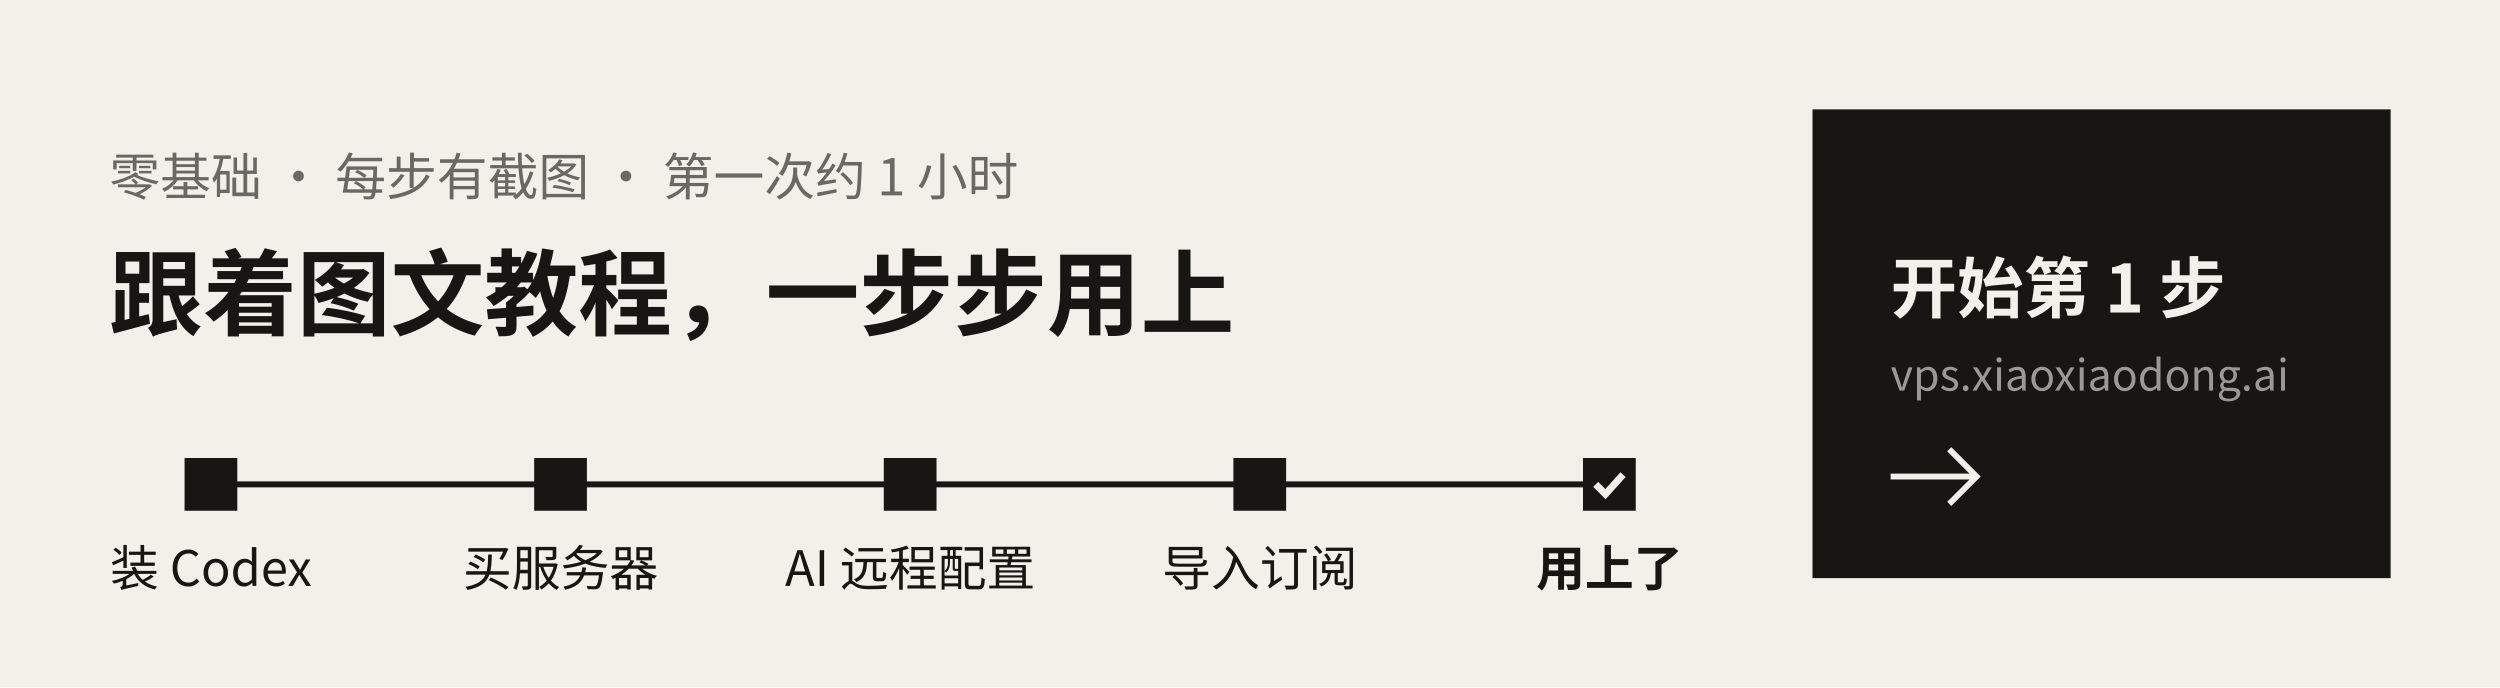
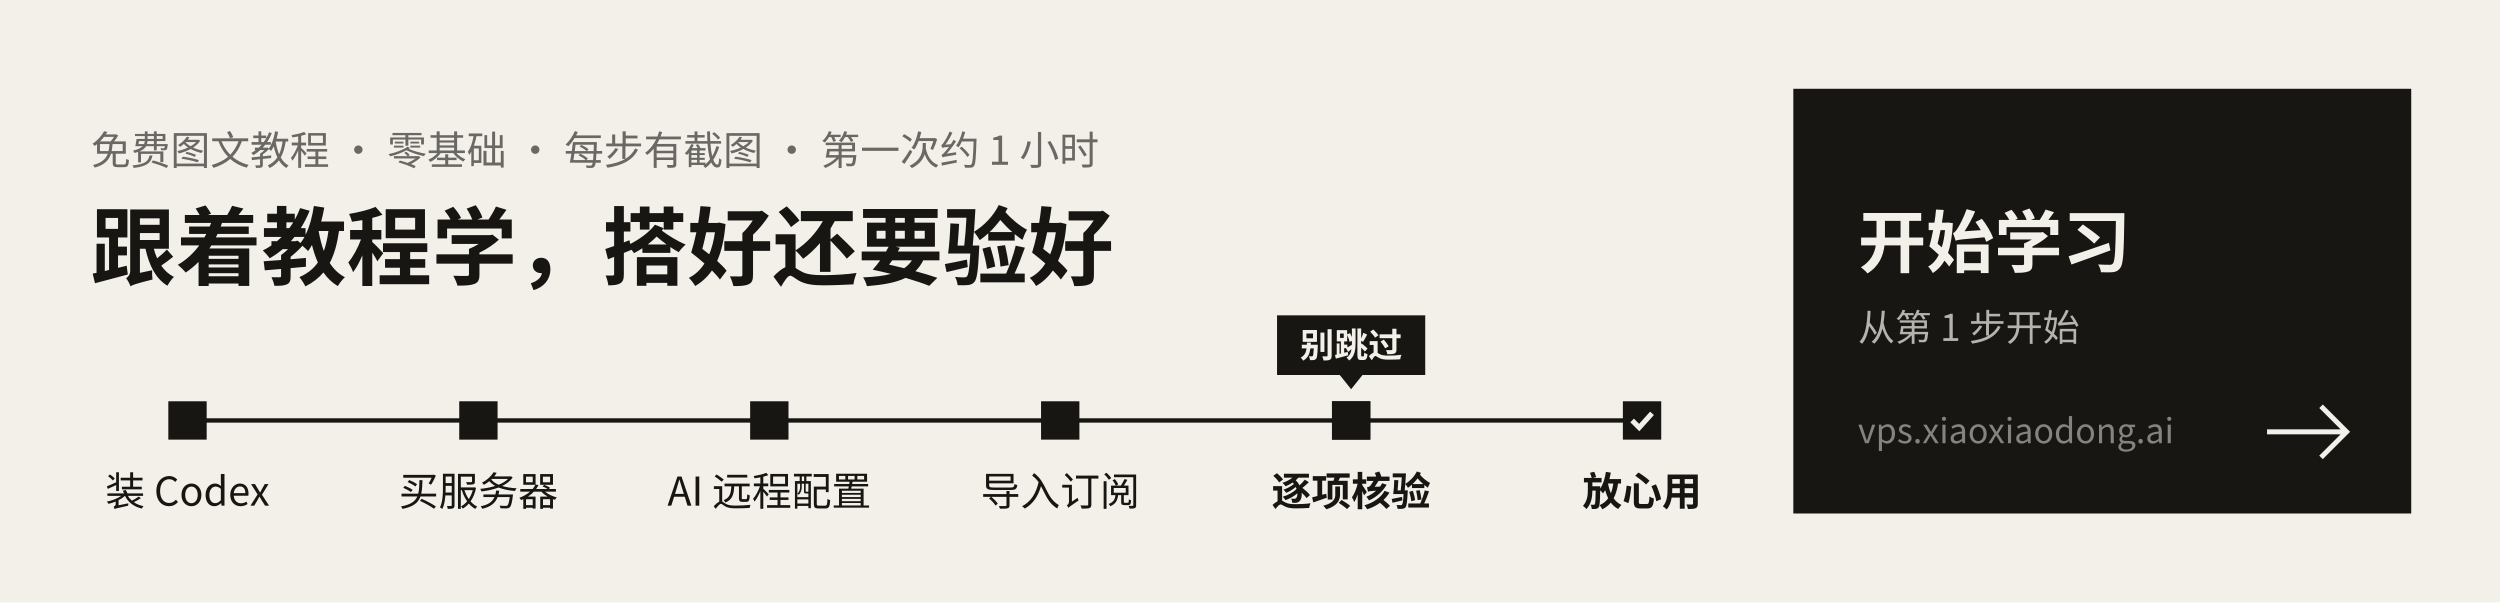
- <svg xmlns="http://www.w3.org/2000/svg" width="640" height="176" viewBox="0 0 640 176" role="img" aria-label="跟着图文教程，一步步用上">
+ <svg xmlns="http://www.w3.org/2000/svg" width="880" height="212" viewBox="0 0 880 212" role="img" aria-label="跟着教程学，搭好还要验好">
  <style>
- .track{stroke-dasharray:358;animation:fill 7s linear infinite}
- @keyframes fill{0%{stroke-dashoffset:358;opacity:1}62%{stroke-dashoffset:0}92%{stroke-dashoffset:0;opacity:1}100%{stroke-dashoffset:0;opacity:0}}
- .arrow{animation:nudge 1.4s ease-in-out infinite}
- @keyframes nudge{0%,100%{transform:translateX(0)}50%{transform:translateX(5px)}}
- .shine{animation:shine 7s ease-in-out infinite}
- @keyframes shine{0%,62%{transform:translateX(-80px)}76%,100%{transform:translateX(228px)}}
- .ok{animation:ok 7s ease infinite}
+ .track{stroke-dasharray:512;animation:fill 8s linear infinite}
+ @keyframes fill{0%{stroke-dashoffset:512;opacity:1}62%{stroke-dashoffset:0}92%{stroke-dashoffset:0;opacity:1}100%{stroke-dashoffset:0;opacity:0}}
+ .arrow{animation:nudge 1.2s ease-in-out infinite}
+ @keyframes nudge{0%,100%{transform:translateX(0)}50%{transform:translateX(6px)}}
+ .shine{animation:shine 8s ease-in-out infinite}
+ @keyframes shine{0%,62%{transform:translateX(-90px)}76%,100%{transform:translateX(306px)}}
+ .ring{transform-box:fill-box;transform-origin:center;animation:ring 2s ease-out infinite}
+ @keyframes ring{0%{transform:scale(1);opacity:.55}100%{transform:scale(1.09,1.12);opacity:0}}
+ .ok{animation:ok 8s ease infinite}
@keyframes ok{0%,62%{opacity:0}66%,92%{opacity:1}100%{opacity:0}}
- .n0{animation:n0 7s steps(1,end) infinite}
+ .vr{transform-box:fill-box;transform-origin:center;animation:vr 8s ease-out infinite}
+ @keyframes vr{0%,49.6%{transform:scale(1);opacity:0}50.6%{opacity:.8}63.6%,100%{transform:scale(2.6);opacity:0}}
+ .n0{animation:n0 8s steps(1,end) infinite}
@keyframes n0{0%{fill-opacity:0}0%{fill-opacity:1}92%{fill-opacity:1}100%{fill-opacity:0}}
- .l0{animation:l0 7s ease infinite}
+ .l0{animation:l0 8s ease infinite}
@keyframes l0{0%{opacity:.4}0%{opacity:.4}3%{opacity:1}92%{opacity:1}100%{opacity:.4}}
- .n1{animation:n1 7s steps(1,end) infinite}
- @keyframes n1{0%{fill-opacity:0}15.5%{fill-opacity:1}92%{fill-opacity:1}100%{fill-opacity:0}}
- .l1{animation:l1 7s ease infinite}
- @keyframes l1{0%{opacity:.4}15.4%{opacity:.4}18.5%{opacity:1}92%{opacity:1}100%{opacity:.4}}
- .n2{animation:n2 7s steps(1,end) infinite}
- @keyframes n2{0%{fill-opacity:0}31%{fill-opacity:1}92%{fill-opacity:1}100%{fill-opacity:0}}
- .l2{animation:l2 7s ease infinite}
- @keyframes l2{0%{opacity:.4}30.9%{opacity:.4}34%{opacity:1}92%{opacity:1}100%{opacity:.4}}
- .n3{animation:n3 7s steps(1,end) infinite}
- @keyframes n3{0%{fill-opacity:0}46.5%{fill-opacity:1}92%{fill-opacity:1}100%{fill-opacity:0}}
- .l3{animation:l3 7s ease infinite}
- @keyframes l3{0%{opacity:.4}46.4%{opacity:.4}49.5%{opacity:1}92%{opacity:1}100%{opacity:.4}}
- .n4{animation:n4 7s steps(1,end) infinite}
- @keyframes n4{0%{fill-opacity:0}62%{fill-opacity:1}92%{fill-opacity:1}100%{fill-opacity:0}}
- .l4{animation:l4 7s ease infinite}
- @keyframes l4{0%{opacity:.4}61.9%{opacity:.4}65%{opacity:1}92%{opacity:1}100%{opacity:.4}}
- @media (prefers-reduced-motion:reduce){*{animation:none!important}}
+ .n1{animation:n1 8s steps(1,end) infinite}
+ @keyframes n1{0%{fill-opacity:0}12.4%{fill-opacity:1}92%{fill-opacity:1}100%{fill-opacity:0}}
+ .l1{animation:l1 8s ease infinite}
+ @keyframes l1{0%{opacity:.4}12.3%{opacity:.4}15.4%{opacity:1}92%{opacity:1}100%{opacity:.4}}
+ .n2{animation:n2 8s steps(1,end) infinite}
+ @keyframes n2{0%{fill-opacity:0}24.8%{fill-opacity:1}92%{fill-opacity:1}100%{fill-opacity:0}}
+ .l2{animation:l2 8s ease infinite}
+ @keyframes l2{0%{opacity:.4}24.7%{opacity:.4}27.8%{opacity:1}92%{opacity:1}100%{opacity:.4}}
+ .n3{animation:n3 8s steps(1,end) infinite}
+ @keyframes n3{0%{fill-opacity:0}37.2%{fill-opacity:1}92%{fill-opacity:1}100%{fill-opacity:0}}
+ .l3{animation:l3 8s ease infinite}
+ @keyframes l3{0%{opacity:.4}37.1%{opacity:.4}40.2%{opacity:1}92%{opacity:1}100%{opacity:.4}}
+ .n4{animation:n4 8s steps(1,end) infinite}
+ @keyframes n4{0%{fill-opacity:0}49.6%{fill-opacity:1}92%{fill-opacity:1}100%{fill-opacity:0}}
+ .l4{animation:l4 8s ease infinite}
+ @keyframes l4{0%{opacity:.4}49.5%{opacity:.4}52.6%{opacity:1}92%{opacity:1}100%{opacity:.4}}
+ .n5{animation:n5 8s steps(1,end) infinite}
+ @keyframes n5{0%{fill-opacity:0}62%{fill-opacity:1}92%{fill-opacity:1}100%{fill-opacity:0}}
+ .l5{animation:l5 8s ease infinite}
+ @keyframes l5{0%{opacity:.4}61.9%{opacity:.4}65%{opacity:1}92%{opacity:1}100%{opacity:.4}}
+ @media (prefers-reduced-motion:reduce){*{animation:none!important}.ring,.vr{opacity:0}}
</style>
  <defs>
    <clipPath id="cc">
-       <rect x="464" y="28" width="148" height="120" />
+       <rect x="632" y="32" width="216" height="148" />
    </clipPath>
    <linearGradient id="sg" x1="0" x2="1">
      <stop offset="0" stop-color="#f3f0ea" stop-opacity="0" />
      <stop offset=".5" stop-color="#f3f0ea" stop-opacity=".1" />
      <stop offset="1" stop-color="#f3f0ea" stop-opacity="0" />
    </linearGradient>
  </defs>
-   <rect width="640" height="176" fill="#f3f0ea" />
-   <text x="28" y="50" font-family="-apple-system,BlinkMacSystemFont,'Segoe UI','PingFang SC','Hiragino Sans','Apple SD Gothic Neo','Malgun Gothic','Microsoft YaHei','Noto Sans CJK SC','Noto Sans Arabic','Noto Sans',Helvetica,Arial,sans-serif" font-size="13" font-weight="400" fill="#171612" fill-opacity=".62" text-anchor="start">零基础 · 每步有截图 · 第一次约 1 小时</text>
-   <text x="28" y="84" font-family="-apple-system,BlinkMacSystemFont,'Segoe UI','PingFang SC','Hiragino Sans','Apple SD Gothic Neo','Malgun Gothic','Microsoft YaHei','Noto Sans CJK SC','Noto Sans Arabic','Noto Sans',Helvetica,Arial,sans-serif" font-size="24" font-weight="700" fill="#171612" text-anchor="start">跟着图文教程，一步步用上</text>
-   <line x1="54" y1="124" x2="412" y2="124" stroke="#171612" stroke-opacity=".22" stroke-width="1.5" />
-   <line class="track" x1="54" y1="124" x2="412" y2="124" stroke="#171612" stroke-width="1.5" />
-   <rect class="n0" x="48" y="118" width="12" height="12" fill="#171612" stroke="#171612" stroke-width="1.5" />
-   <text x="54" y="150" font-family="-apple-system,BlinkMacSystemFont,'Segoe UI','PingFang SC','Hiragino Sans','Apple SD Gothic Neo','Malgun Gothic','Microsoft YaHei','Noto Sans CJK SC','Noto Sans Arabic','Noto Sans',Helvetica,Arial,sans-serif" font-size="12.5" font-weight="500" class="l0" fill="#171612" text-anchor="middle">装 Codex</text>
-   <rect class="n1" x="137.5" y="118" width="12" height="12" fill="#171612" stroke="#171612" stroke-width="1.5" />
-   <text x="143.5" y="150" font-family="-apple-system,BlinkMacSystemFont,'Segoe UI','PingFang SC','Hiragino Sans','Apple SD Gothic Neo','Malgun Gothic','Microsoft YaHei','Noto Sans CJK SC','Noto Sans Arabic','Noto Sans',Helvetica,Arial,sans-serif" font-size="12.5" font-weight="500" class="l1" fill="#171612" text-anchor="middle">买服务器</text>
-   <rect class="n2" x="227" y="118" width="12" height="12" fill="#171612" stroke="#171612" stroke-width="1.5" />
-   <text x="233" y="150" font-family="-apple-system,BlinkMacSystemFont,'Segoe UI','PingFang SC','Hiragino Sans','Apple SD Gothic Neo','Malgun Gothic','Microsoft YaHei','Noto Sans CJK SC','Noto Sans Arabic','Noto Sans',Helvetica,Arial,sans-serif" font-size="12.5" font-weight="500" class="l2" fill="#171612" text-anchor="middle">AI 远程配置</text>
-   <rect class="n3" x="316.5" y="118" width="12" height="12" fill="#171612" stroke="#171612" stroke-width="1.5" />
-   <text x="322.5" y="150" font-family="-apple-system,BlinkMacSystemFont,'Segoe UI','PingFang SC','Hiragino Sans','Apple SD Gothic Neo','Malgun Gothic','Microsoft YaHei','Noto Sans CJK SC','Noto Sans Arabic','Noto Sans',Helvetica,Arial,sans-serif" font-size="12.5" font-weight="500" class="l3" fill="#171612" text-anchor="middle">导入订阅</text>
-   <rect class="n4" x="406" y="118" width="12" height="12" fill="#171612" stroke="#171612" stroke-width="1.5" />
-   <path class="ok" d="M408.5 124l2.5 2.5 4.5-5" fill="none" stroke="#f3f0ea" stroke-width="1.8" stroke-linejoin="miter" />
-   <text x="412" y="150" font-family="-apple-system,BlinkMacSystemFont,'Segoe UI','PingFang SC','Hiragino Sans','Apple SD Gothic Neo','Malgun Gothic','Microsoft YaHei','Noto Sans CJK SC','Noto Sans Arabic','Noto Sans',Helvetica,Arial,sans-serif" font-size="12.5" font-weight="700" class="l4" fill="#171612" text-anchor="middle">用上了</text>
-   <rect x="464" y="28" width="148" height="120" fill="#171612" />
+   <rect width="880" height="212" fill="#f3f0ea" />
+   <text x="32" y="58" font-family="-apple-system,BlinkMacSystemFont,'Segoe UI','PingFang SC','Hiragino Sans','Apple SD Gothic Neo','Malgun Gothic','Microsoft YaHei','Noto Sans CJK SC','Noto Sans Arabic','Noto Sans',Helvetica,Arial,sans-serif" font-size="14" font-weight="400" fill="#171612" fill-opacity=".62">免费图文教程 · 零基础 · 每步有截图 · 第一次约 1 小时</text>
+   <text x="32" y="98" font-family="-apple-system,BlinkMacSystemFont,'Segoe UI','PingFang SC','Hiragino Sans','Apple SD Gothic Neo','Malgun Gothic','Microsoft YaHei','Noto Sans CJK SC','Noto Sans Arabic','Noto Sans',Helvetica,Arial,sans-serif" font-size="30" font-weight="700" fill="#171612">跟着教程学，搭好还要验好</text>
+   <line x1="66" y1="148" x2="578" y2="148" stroke="#171612" stroke-opacity=".22" stroke-width="1.5" />
+   <line class="track" x1="66" y1="148" x2="578" y2="148" stroke="#171612" stroke-width="1.5" />
+   <rect x="449.52" y="111" width="52.16" height="21" fill="#171612" />
+   <path d="M471.6 132l4 5 4-5z" fill="#171612" />
+   <text x="475.6" y="125.82" font-family="-apple-system,BlinkMacSystemFont,'Segoe UI','PingFang SC','Hiragino Sans','Apple SD Gothic Neo','Malgun Gothic','Microsoft YaHei','Noto Sans CJK SC','Noto Sans Arabic','Noto Sans',Helvetica,Arial,sans-serif" font-size="12" font-weight="700" fill="#f3f0ea" text-anchor="middle">别跳过</text>
+   <rect class="n0" x="60" y="142" width="12" height="12" fill="#171612" stroke="#171612" stroke-width="1.5" />
+   <text x="66" y="178" font-family="-apple-system,BlinkMacSystemFont,'Segoe UI','PingFang SC','Hiragino Sans','Apple SD Gothic Neo','Malgun Gothic','Microsoft YaHei','Noto Sans CJK SC','Noto Sans Arabic','Noto Sans',Helvetica,Arial,sans-serif" font-size="14" font-weight="500" class="l0" fill="#171612" text-anchor="middle">装 Codex</text>
+   <rect class="n1" x="162.4" y="142" width="12" height="12" fill="#171612" stroke="#171612" stroke-width="1.5" />
+   <text x="168.4" y="178" font-family="-apple-system,BlinkMacSystemFont,'Segoe UI','PingFang SC','Hiragino Sans','Apple SD Gothic Neo','Malgun Gothic','Microsoft YaHei','Noto Sans CJK SC','Noto Sans Arabic','Noto Sans',Helvetica,Arial,sans-serif" font-size="14" font-weight="500" class="l1" fill="#171612" text-anchor="middle">买服务器</text>
+   <rect class="n2" x="264.8" y="142" width="12" height="12" fill="#171612" stroke="#171612" stroke-width="1.5" />
+   <text x="270.8" y="178" font-family="-apple-system,BlinkMacSystemFont,'Segoe UI','PingFang SC','Hiragino Sans','Apple SD Gothic Neo','Malgun Gothic','Microsoft YaHei','Noto Sans CJK SC','Noto Sans Arabic','Noto Sans',Helvetica,Arial,sans-serif" font-size="14" font-weight="500" class="l2" fill="#171612" text-anchor="middle">AI 远程配置</text>
+   <rect class="n3" x="367.2" y="142" width="12" height="12" fill="#171612" stroke="#171612" stroke-width="1.5" />
+   <text x="373.2" y="178" font-family="-apple-system,BlinkMacSystemFont,'Segoe UI','PingFang SC','Hiragino Sans','Apple SD Gothic Neo','Malgun Gothic','Microsoft YaHei','Noto Sans CJK SC','Noto Sans Arabic','Noto Sans',Helvetica,Arial,sans-serif" font-size="14" font-weight="500" class="l3" fill="#171612" text-anchor="middle">导入订阅</text>
+   <rect class="n4" x="469.6" y="142" width="12" height="12" fill="#171612" stroke="#171612" stroke-width="1.5" />
+   <rect class="vr" x="469.6" y="142" width="12" height="12" fill="none" stroke="#171612" stroke-width="1.5" />
+   <text x="475.6" y="178" font-family="-apple-system,BlinkMacSystemFont,'Segoe UI','PingFang SC','Hiragino Sans','Apple SD Gothic Neo','Malgun Gothic','Microsoft YaHei','Noto Sans CJK SC','Noto Sans Arabic','Noto Sans',Helvetica,Arial,sans-serif" font-size="14" font-weight="700" class="l4" fill="#171612" text-anchor="middle">逐项核验</text>
+   <rect class="n5" x="572" y="142" width="12" height="12" fill="#171612" stroke="#171612" stroke-width="1.5" />
+   <path class="ok" d="M574.5 148l2.5 2.5 4.5-5" fill="none" stroke="#f3f0ea" stroke-width="1.8" stroke-linejoin="miter" />
+   <text x="578" y="178" font-family="-apple-system,BlinkMacSystemFont,'Segoe UI','PingFang SC','Hiragino Sans','Apple SD Gothic Neo','Malgun Gothic','Microsoft YaHei','Noto Sans CJK SC','Noto Sans Arabic','Noto Sans',Helvetica,Arial,sans-serif" font-size="14" font-weight="700" class="l5" fill="#171612" text-anchor="middle">放心用</text>
+   <rect class="ring" x="632" y="32" width="216" height="148" fill="none" stroke="#171612" stroke-width="1.5" />
+   <rect x="632" y="32" width="216" height="148" fill="#171612" />
  <g clip-path="url(#cc)">
-     <rect class="shine" x="404" y="28" width="60" height="120" fill="url(#sg)" />
+     <rect class="shine" x="562" y="32" width="70" height="148" fill="url(#sg)" />
  </g>
-   <text x="484" y="80" font-family="-apple-system,BlinkMacSystemFont,'Segoe UI','PingFang SC','Hiragino Sans','Apple SD Gothic Neo','Malgun Gothic','Microsoft YaHei','Noto Sans CJK SC','Noto Sans Arabic','Noto Sans',Helvetica,Arial,sans-serif" font-size="17" font-weight="700" fill="#f3f0ea" text-anchor="start">开始第 1 步</text>
-   <text x="484" y="100" font-family="-apple-system,BlinkMacSystemFont,'Segoe UI','PingFang SC','Hiragino Sans','Apple SD Gothic Neo','Malgun Gothic','Microsoft YaHei','Noto Sans CJK SC','Noto Sans Arabic','Noto Sans',Helvetica,Arial,sans-serif" font-size="11" font-weight="400" fill="#f3f0ea" fill-opacity=".6" text-anchor="start" direction="ltr" unicode-bidi="embed">vps.xiaoxiaodong.ai</text>
+   <text x="654" y="94" font-family="-apple-system,BlinkMacSystemFont,'Segoe UI','PingFang SC','Hiragino Sans','Apple SD Gothic Neo','Malgun Gothic','Microsoft YaHei','Noto Sans CJK SC','Noto Sans Arabic','Noto Sans',Helvetica,Arial,sans-serif" font-size="24" font-weight="700" fill="#f3f0ea">开始学习</text>
+   <text x="654" y="120" font-family="-apple-system,BlinkMacSystemFont,'Segoe UI','PingFang SC','Hiragino Sans','Apple SD Gothic Neo','Malgun Gothic','Microsoft YaHei','Noto Sans CJK SC','Noto Sans Arabic','Noto Sans',Helvetica,Arial,sans-serif" font-size="13" font-weight="400" fill="#f3f0ea" fill-opacity=".72">从第 1 步开始</text>
+   <text x="654" y="156" font-family="-apple-system,BlinkMacSystemFont,'Segoe UI','PingFang SC','Hiragino Sans','Apple SD Gothic Neo','Malgun Gothic','Microsoft YaHei','Noto Sans CJK SC','Noto Sans Arabic','Noto Sans',Helvetica,Arial,sans-serif" font-size="12" font-weight="400" fill="#f3f0ea" fill-opacity=".5" text-anchor="start" direction="ltr" unicode-bidi="embed">vps.xiaoxiaodong.ai</text>
  <g class="arrow">
-     <path d="M484 122h22M499 115l7 7-7 7" fill="none" stroke="#f3f0ea" stroke-width="1.5" stroke-linejoin="miter" />
+     <path d="M798 152h28M817 143l9 9-9 9" fill="none" stroke="#f3f0ea" stroke-width="1.75" stroke-linejoin="miter" />
  </g>
</svg>
